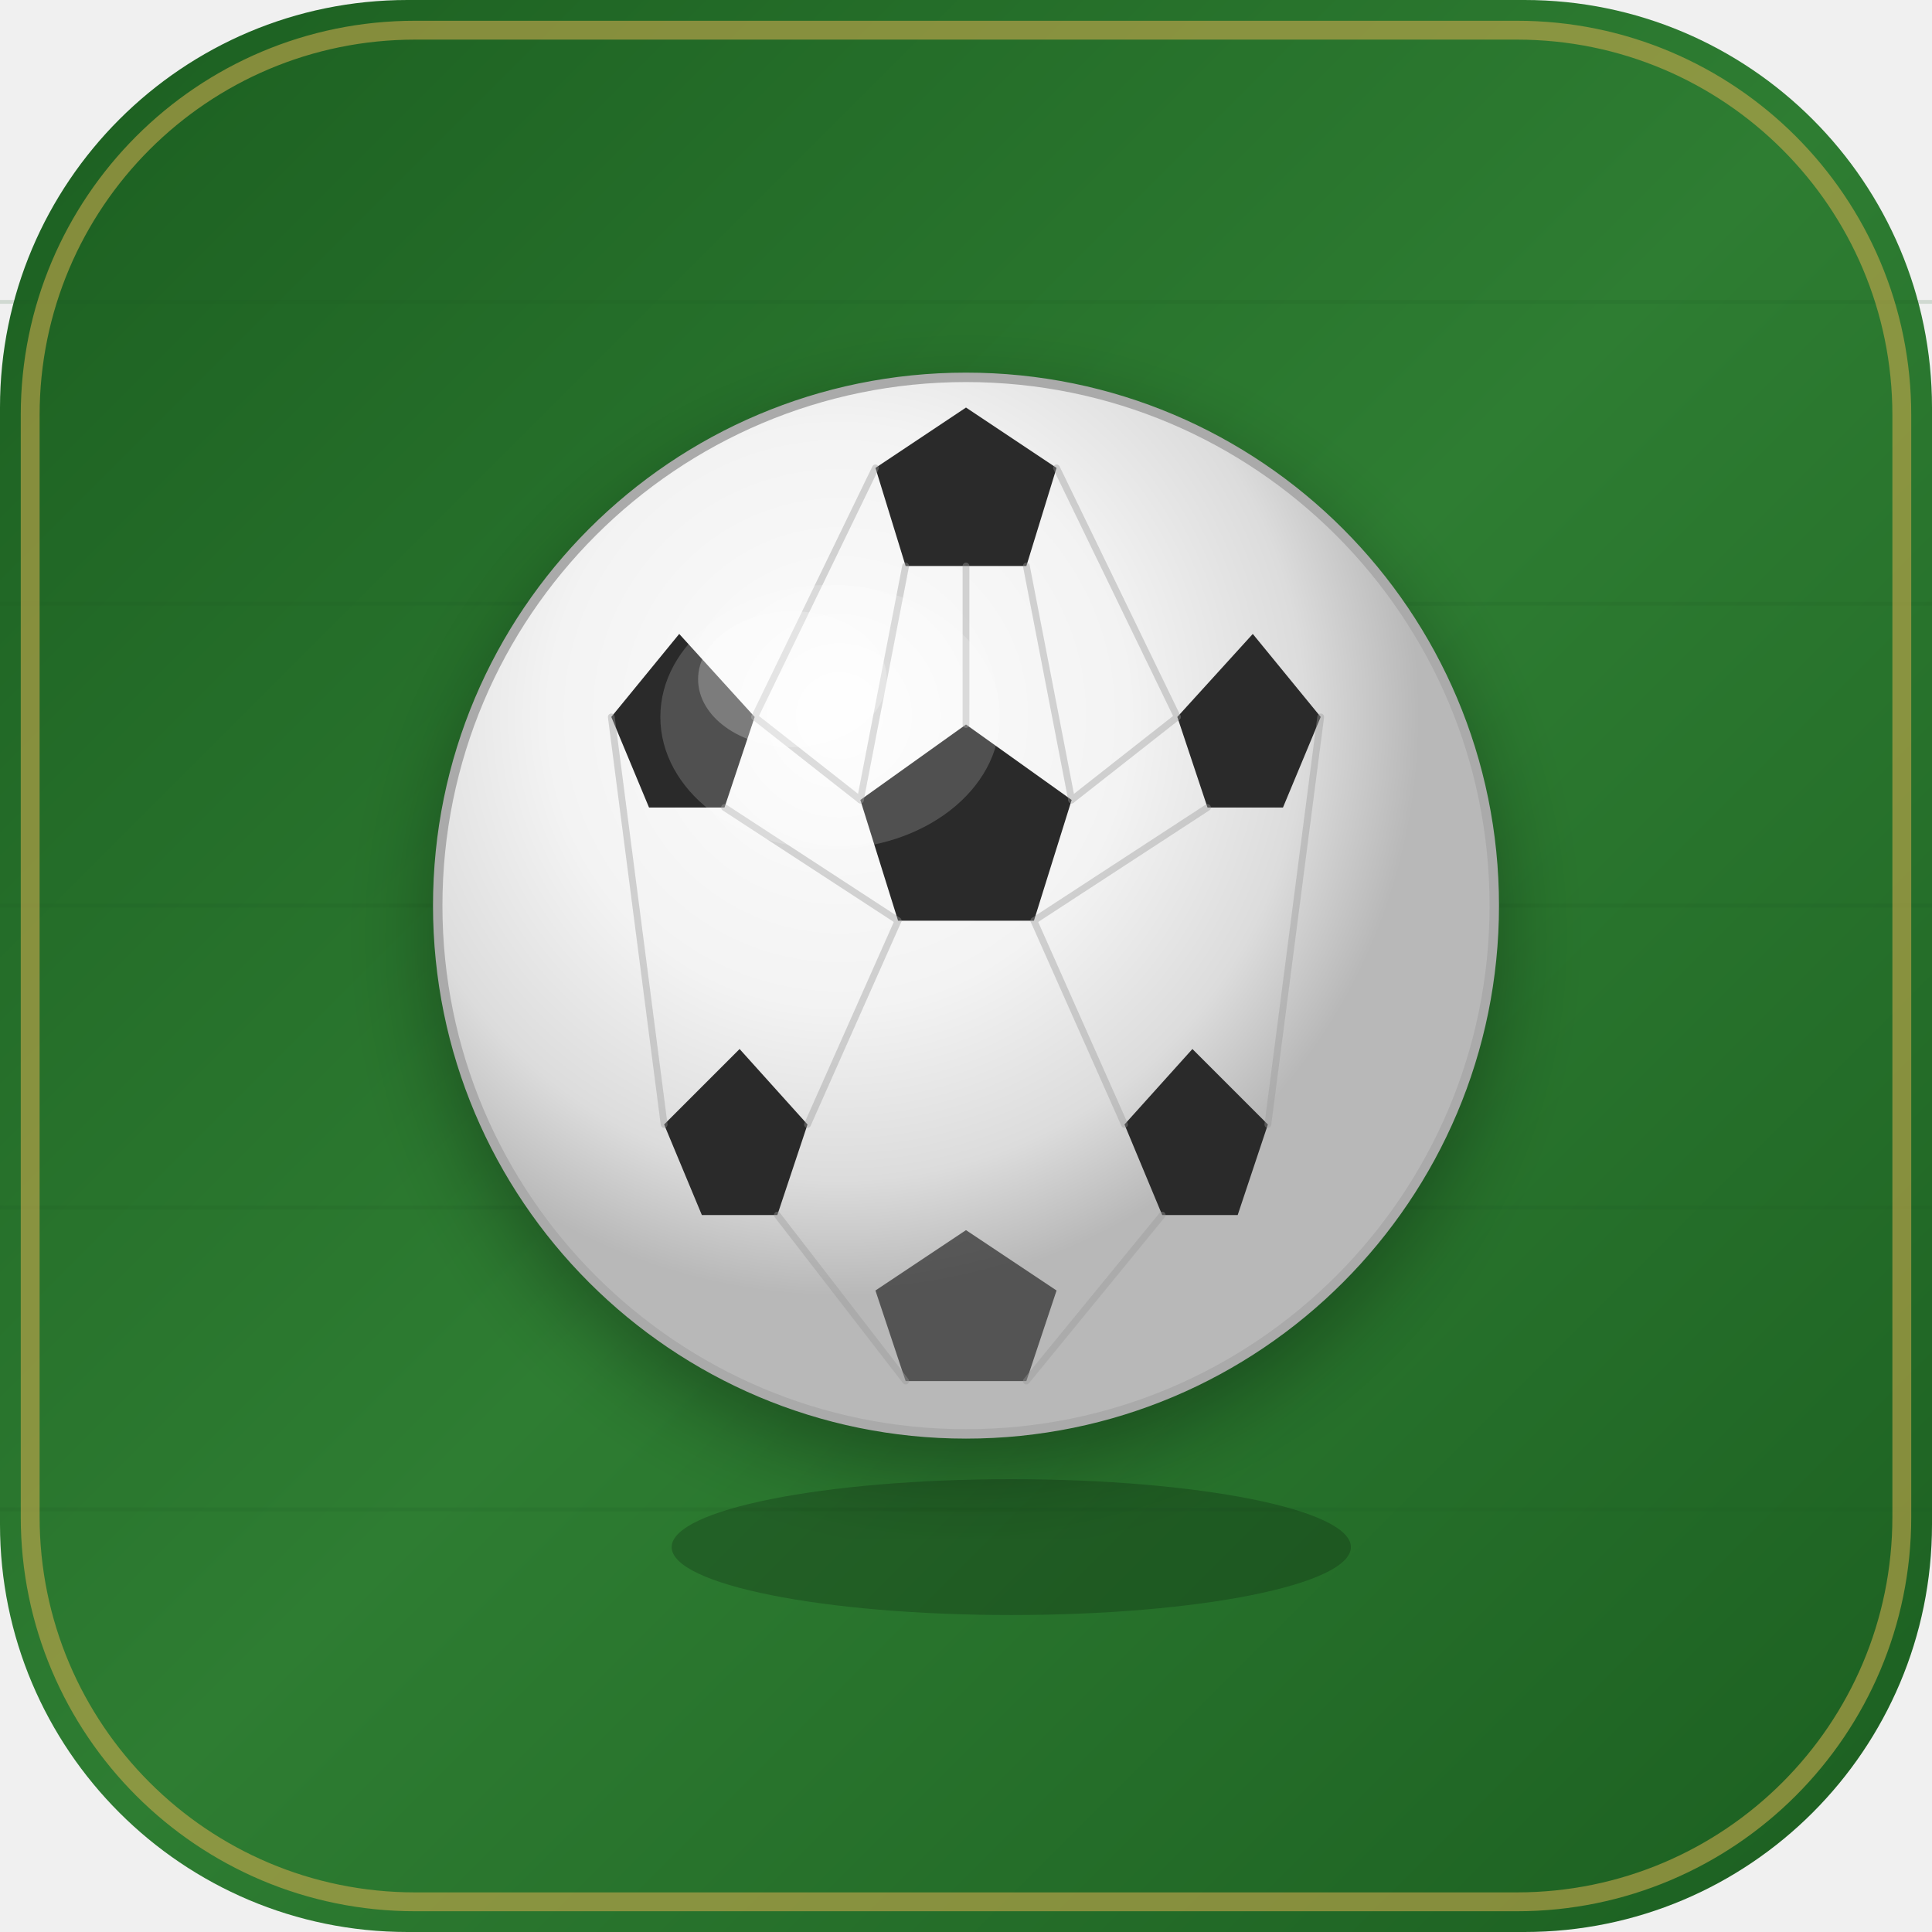
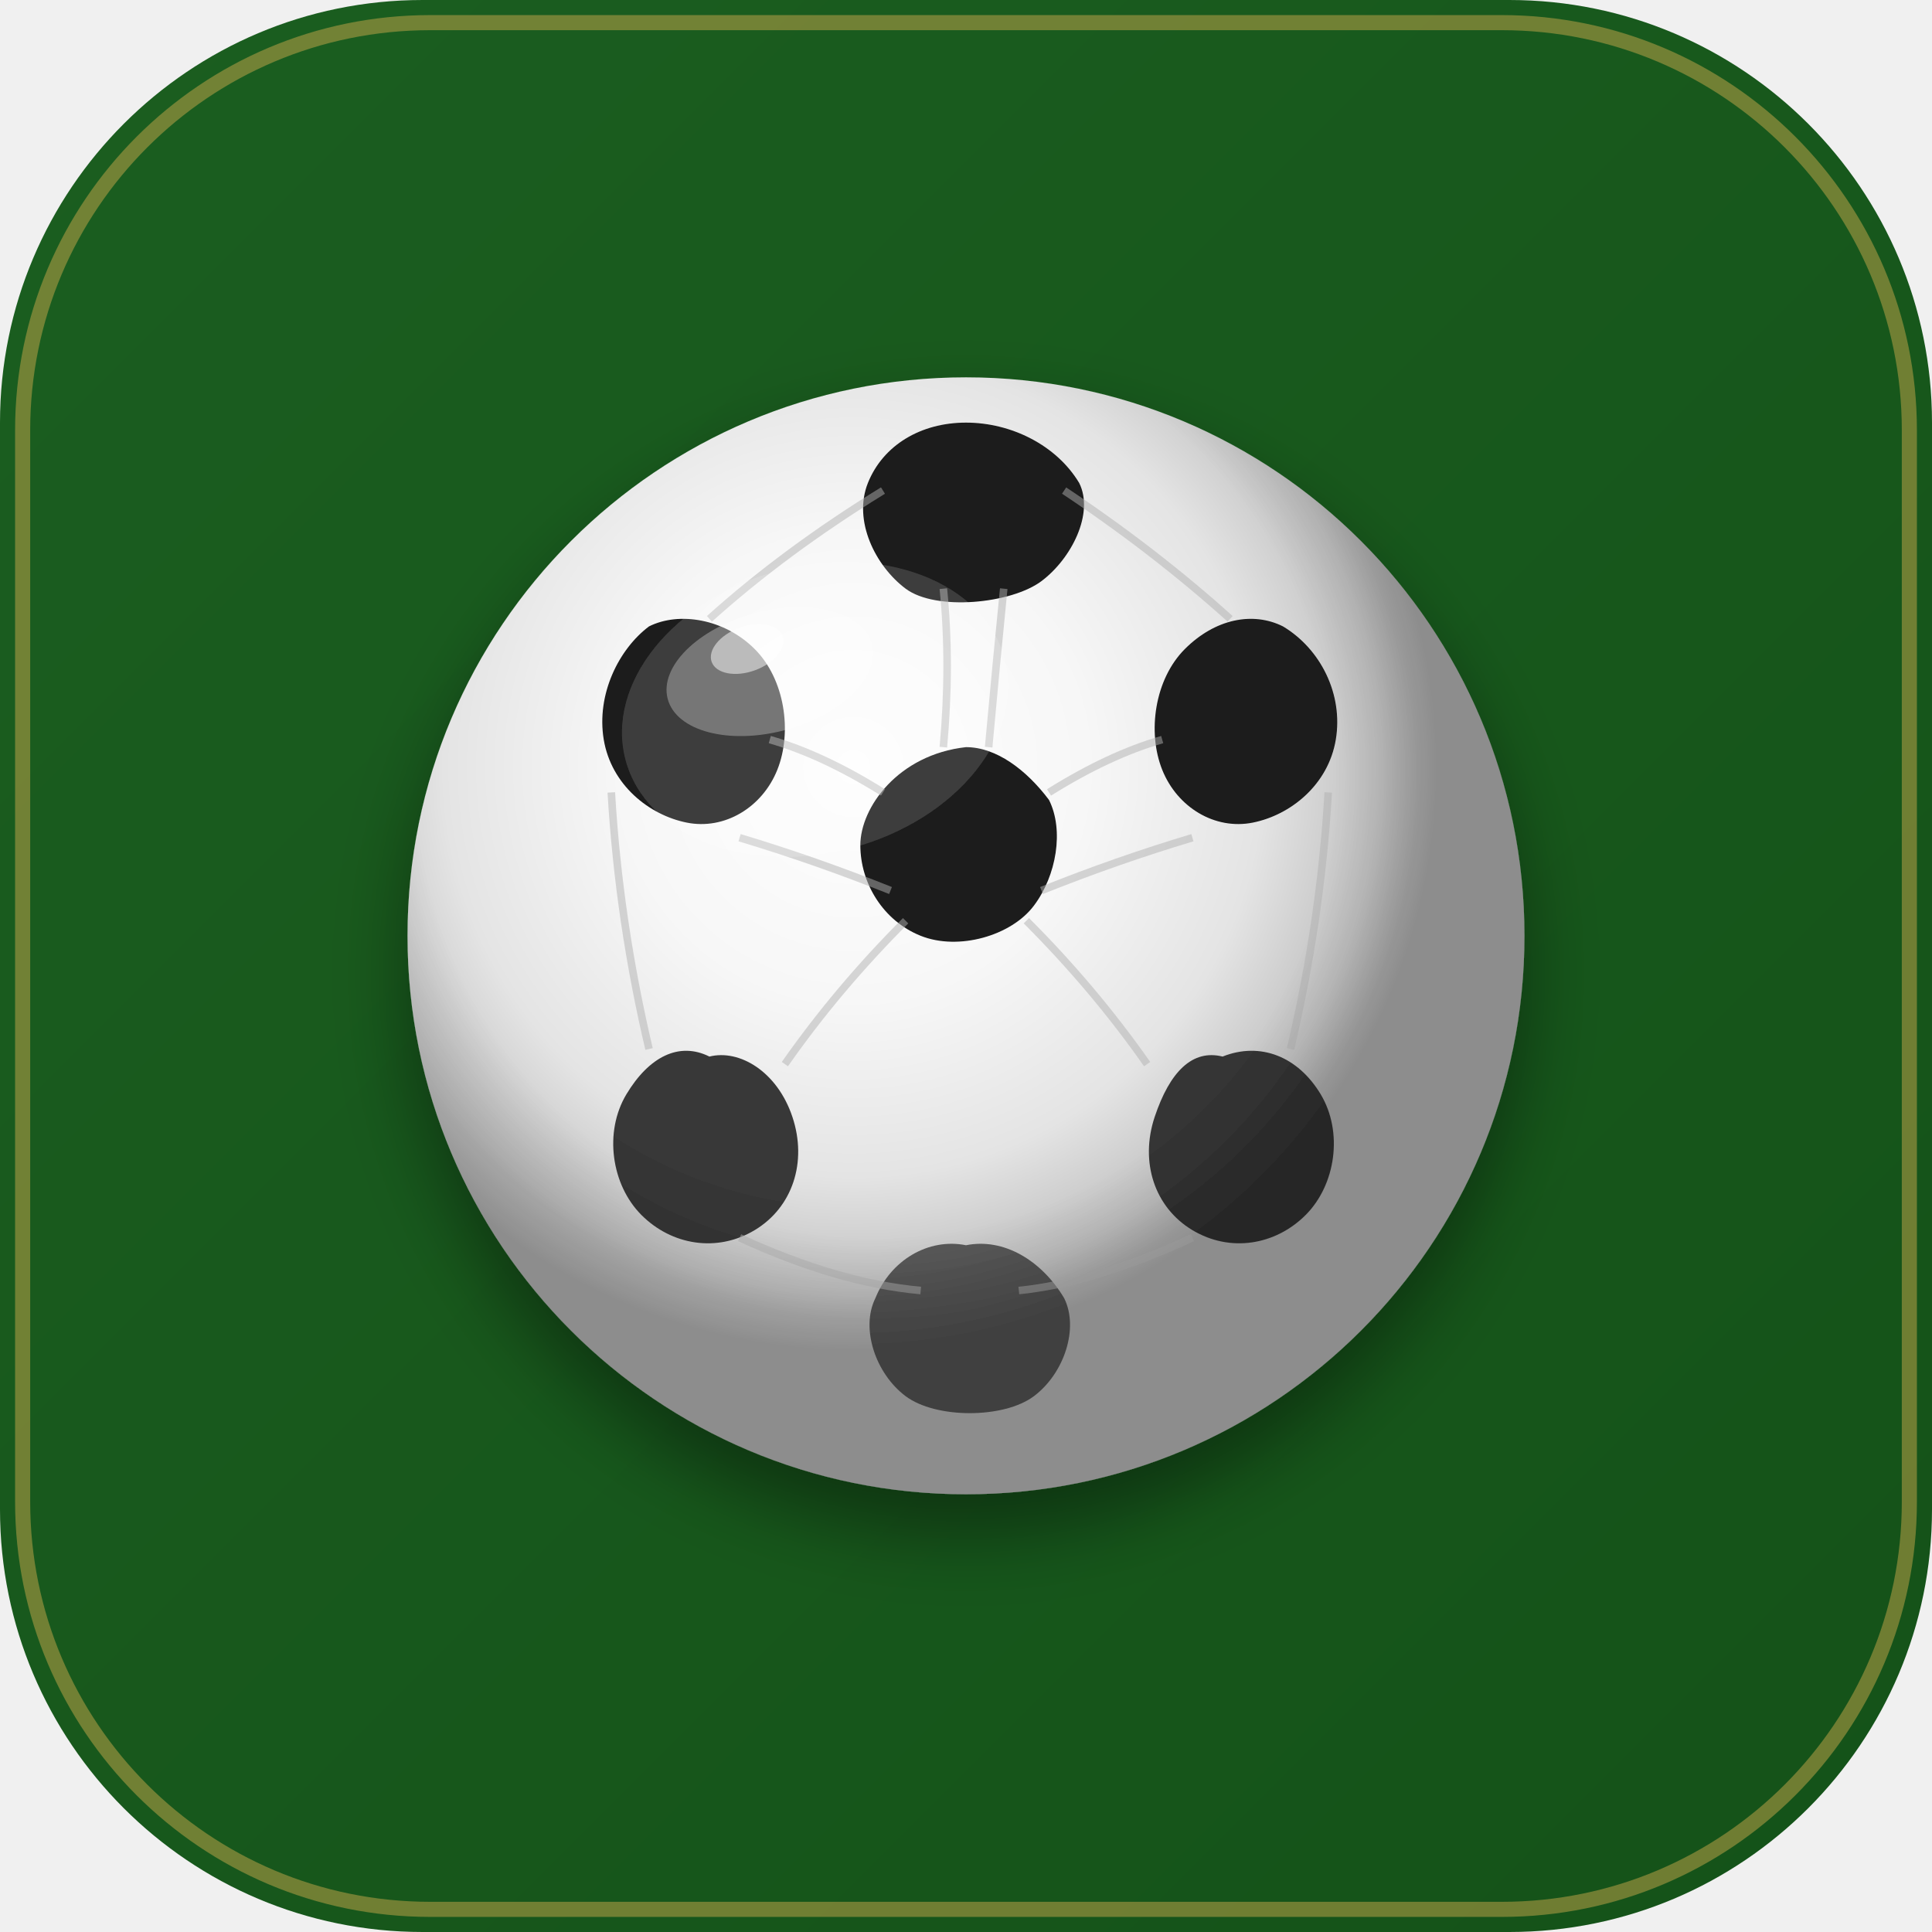
<svg xmlns="http://www.w3.org/2000/svg" width="192" height="192" viewBox="0 0 512 512">
  <defs>
-     <linearGradient id="frameBg2" x1="0" y1="0" x2="1" y2="1">
+     <linearGradient id="bg2" x1="0" y1="0" x2="512" y2="512" gradientUnits="userSpaceOnUse">
      <stop offset="0%" stop-color="#1b5e20" />
-       <stop offset="50%" stop-color="#2e7d32" />
-       <stop offset="100%" stop-color="#1b5e20" />
+       <stop offset="100%" stop-color="#145218" />
    </linearGradient>
-     <radialGradient id="ballGrad2" cx="0.38" cy="0.32" r="0.55">
-       <stop offset="0%" stop-color="#fdfdfd" />
-       <stop offset="50%" stop-color="#f3f3f3" />
-       <stop offset="80%" stop-color="#dcdcdc" />
-       <stop offset="100%" stop-color="#b8b8b8" />
+     <radialGradient id="ball2" cx="0.4" cy="0.35" r="0.52">
+       <stop offset="0%" stop-color="#fefefe" />
+       <stop offset="40%" stop-color="#f7f7f7" />
+       <stop offset="70%" stop-color="#e4e4e4" />
+       <stop offset="90%" stop-color="#c0c0c0" />
+       <stop offset="100%" stop-color="#a0a0a0" />
    </radialGradient>
-     <filter id="ballShadow2">
-       <feDropShadow dx="0" dy="8" stdDeviation="12" flood-color="#000" flood-opacity="0.35" />
+     <radialGradient id="inner2" cx="0.42" cy="0.36" r="0.48">
+       <stop offset="0%" stop-color="rgba(255,255,255,0)" />
+       <stop offset="85%" stop-color="rgba(0,0,0,0)" />
+       <stop offset="100%" stop-color="rgba(0,0,0,0.12)" />
+     </radialGradient>
+     <filter id="ds2">
+       <feGaussianBlur in="SourceAlpha" stdDeviation="10" />
+       <feOffset dy="10" />
+       <feComponentTransfer>
+         <feFuncA type="linear" slope="0.4" />
+       </feComponentTransfer>
+       <feMerge>
+         <feMergeNode />
+         <feMergeNode in="SourceGraphic" />
+       </feMerge>
    </filter>
  </defs>
-   <rect width="512" height="512" rx="108" fill="url(#frameBg2)" />
-   <g stroke="#1a5520" stroke-width="1" opacity="0.15">
-     <line x1="0" y1="80" x2="512" y2="80" />
-     <line x1="0" y1="160" x2="512" y2="160" />
-     <line x1="0" y1="240" x2="512" y2="240" />
-     <line x1="0" y1="320" x2="512" y2="320" />
-     <line x1="0" y1="400" x2="512" y2="400" />
+   <rect width="512" height="512" rx="112" fill="url(#bg2)" />
+   <g filter="url(#ds2)">
+     <circle cx="256" cy="248" r="148" fill="url(#ball2)" />
+     <path d="M256,198 C264,198 272,204 278,212 C282,220 280,232 274,240 C268,248 254,252 244,248 C234,244 228,234 228,224 C228,214 238,200 256,198Z" fill="#1a1a1a" />
+     <path d="M256,112 C268,112 280,118 286,128 C290,136 284,148 276,154 C268,160 248,162 240,156 C232,150 226,138 230,128 C234,118 244,112 256,112Z" fill="#1a1a1a" />
+     <path d="M340,166 C350,172 356,184 354,196 C352,208 342,216 332,218 C322,220 312,214 308,204 C304,194 306,180 314,172 C322,164 332,162 340,166Z" fill="#1a1a1a" />
+     <path d="M172,166 C180,162 192,164 200,172 C208,180 210,194 206,204 C202,214 192,220 182,218 C172,216 162,208 160,196 C158,184 164,172 172,166Z" fill="#1a1a1a" />
+     <path d="M324,280 C334,276 344,280 350,290 C356,300 354,314 346,322 C338,330 326,332 316,326 C306,320 302,308 306,296 C310,284 316,278 324,280Z" fill="#1a1a1a" opacity="0.85" />
+     <path d="M188,280 C196,278 206,284 210,296 C214,308 210,320 200,326 C190,332 178,330 170,322 C162,314 160,300 166,290 C172,280 180,276 188,280Z" fill="#1a1a1a" opacity="0.85" />
+     <path d="M256,330 C266,328 276,334 282,344 C286,352 282,364 274,370 C266,376 248,376 240,370 C232,364 228,352 232,344 C236,334 246,328 256,330Z" fill="#1a1a1a" opacity="0.65" />
+     <g fill="none" stroke="#b0b0b0" stroke-width="2" opacity="0.5">
+       <path d="M250,198 Q252,176 250,156" />
+       <path d="M262,198 Q264,176 266,156" />
+       <path d="M278,210 Q294,200 308,196" />
+       <path d="M276,236 Q296,228 316,222" />
+       <path d="M234,210 Q218,200 204,196" />
+       <path d="M236,236 Q216,228 196,222" />
+       <path d="M272,244 Q290,262 304,282" />
+       <path d="M240,244 Q222,262 208,282" />
+       <path d="M282,130 Q306,146 326,164" />
+       <path d="M234,130 Q208,146 188,164" />
+       <path d="M352,210 Q350,244 342,278" />
+       <path d="M162,210 Q164,244 172,278" />
+       <path d="M316,328 Q290,340 270,342" />
+       <path d="M196,328 Q222,340 244,342" />
+     </g>
+     <circle cx="256" cy="248" r="148" fill="url(#inner2)" />
+     <ellipse cx="216" cy="188" rx="52" ry="38" fill="white" opacity="0.15" transform="rotate(-15,216,188)" />
+     <ellipse cx="204" cy="178" rx="28" ry="16" fill="white" opacity="0.3" transform="rotate(-15,204,178)" />
+     <ellipse cx="198" cy="172" rx="10" ry="6" fill="white" opacity="0.5" transform="rotate(-20,198,172)" />
  </g>
-   <ellipse cx="268" cy="410" rx="90" ry="18" fill="rgba(0,0,0,0.2)" />
-   <circle cx="256" cy="240" r="140" fill="url(#ballGrad2)" filter="url(#ballShadow2)" />
-   <circle cx="256" cy="240" r="140" fill="none" stroke="#aaa" stroke-width="2.5" />
-   <polygon points="256,192 284,212 274,244 238,244 228,212" fill="#2a2a2a" />
-   <polygon points="256,108 280,124 272,150 240,150 232,124" fill="#2a2a2a" />
-   <polygon points="332,168 350,190 340,214 320,214 312,190" fill="#2a2a2a" />
-   <polygon points="180,168 200,190 192,214 172,214 162,190" fill="#2a2a2a" />
-   <polygon points="316,278 336,298 328,322 308,322 298,298" fill="#2a2a2a" />
-   <polygon points="196,278 214,298 206,322 186,322 176,298" fill="#2a2a2a" />
-   <polygon points="256,326 280,342 272,366 240,366 232,342" fill="#2a2a2a" opacity="0.7" />
-   <g fill="none" stroke="#999" stroke-width="1.8" stroke-linecap="round" opacity="0.4">
-     <line x1="256" y1="192" x2="256" y2="150" />
-     <line x1="240" y1="150" x2="228" y2="212" />
-     <line x1="272" y1="150" x2="284" y2="212" />
-     <line x1="284" y1="212" x2="312" y2="190" />
-     <line x1="274" y1="244" x2="320" y2="214" />
-     <line x1="228" y1="212" x2="200" y2="190" />
-     <line x1="238" y1="244" x2="192" y2="214" />
-     <line x1="274" y1="244" x2="298" y2="298" />
-     <line x1="238" y1="244" x2="214" y2="298" />
-     <line x1="206" y1="322" x2="240" y2="366" />
-     <line x1="308" y1="322" x2="272" y2="366" />
-     <line x1="350" y1="190" x2="336" y2="298" />
-     <line x1="162" y1="190" x2="176" y2="298" />
-     <line x1="232" y1="124" x2="200" y2="190" />
-     <line x1="280" y1="124" x2="312" y2="190" />
-   </g>
-   <ellipse cx="220" cy="190" rx="45" ry="35" fill="white" opacity="0.18" />
-   <ellipse cx="210" cy="180" rx="25" ry="18" fill="white" opacity="0.25" />
-   <rect x="8" y="8" width="496" height="496" rx="102" fill="none" stroke="#c9a84c" stroke-width="5" opacity="0.6" />
+   <rect x="6" y="6" width="500" height="500" rx="108" fill="none" stroke="#c9a84c" stroke-width="4" opacity="0.5" />
</svg>
